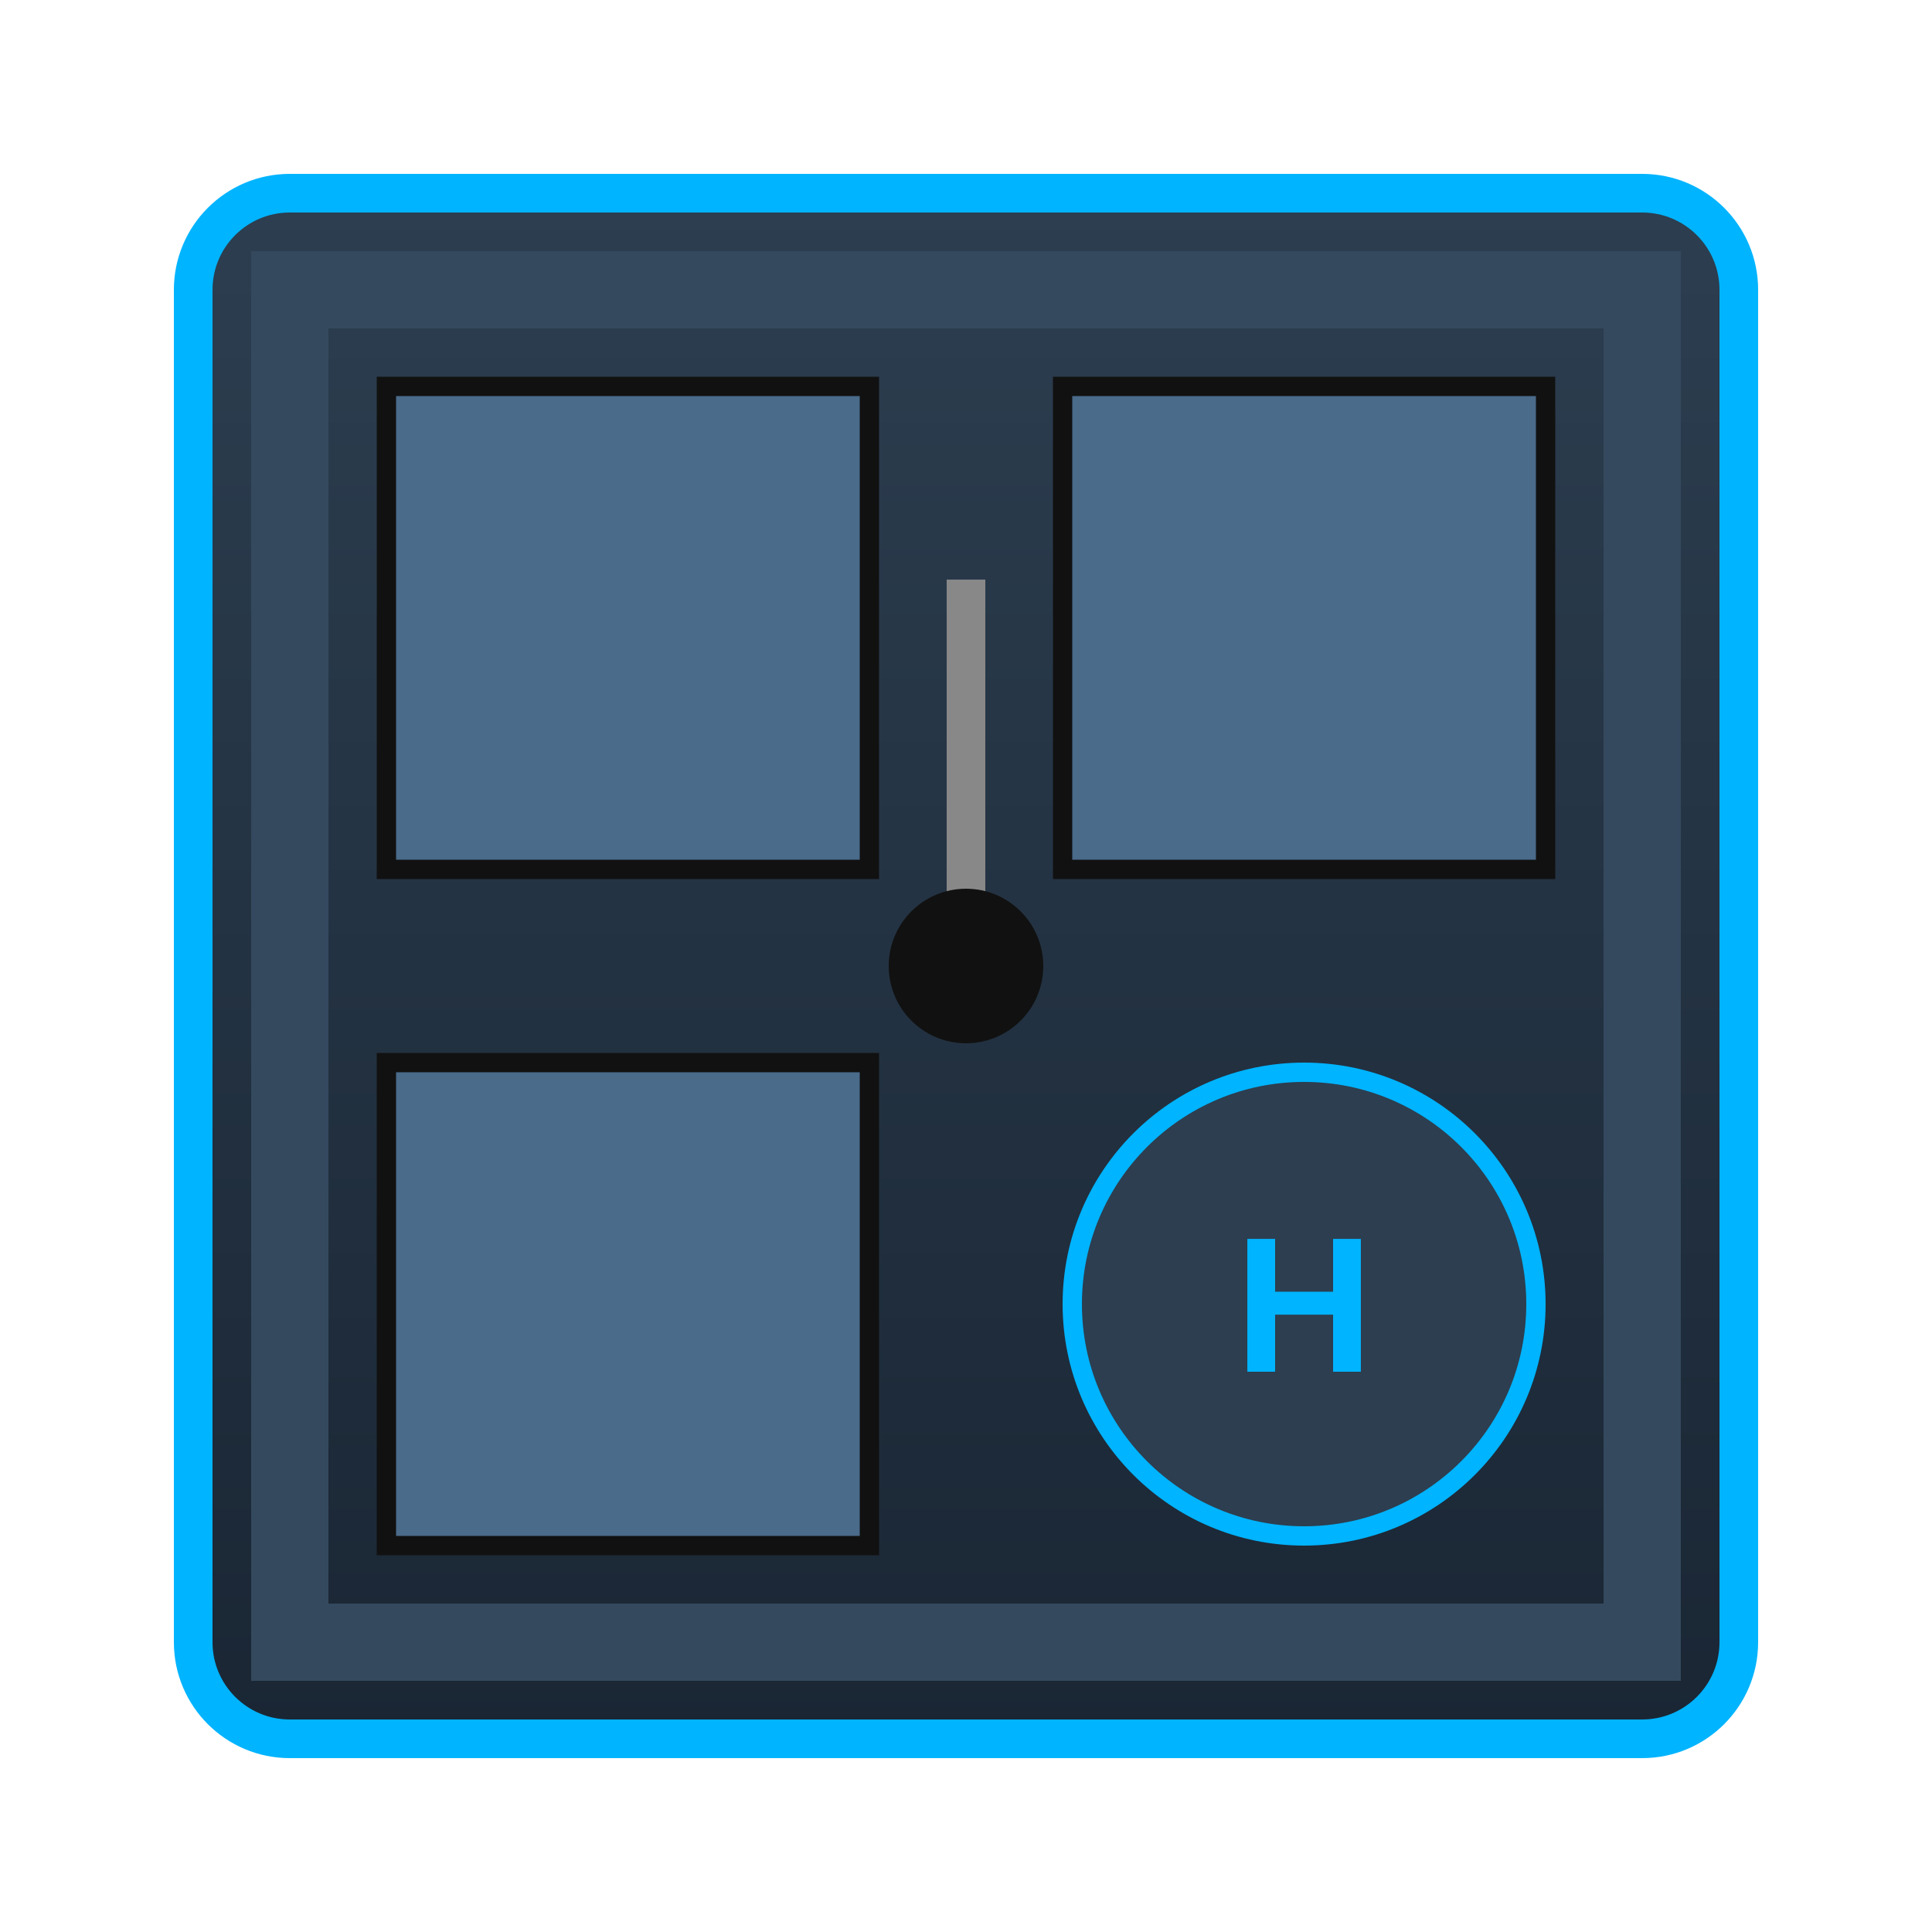
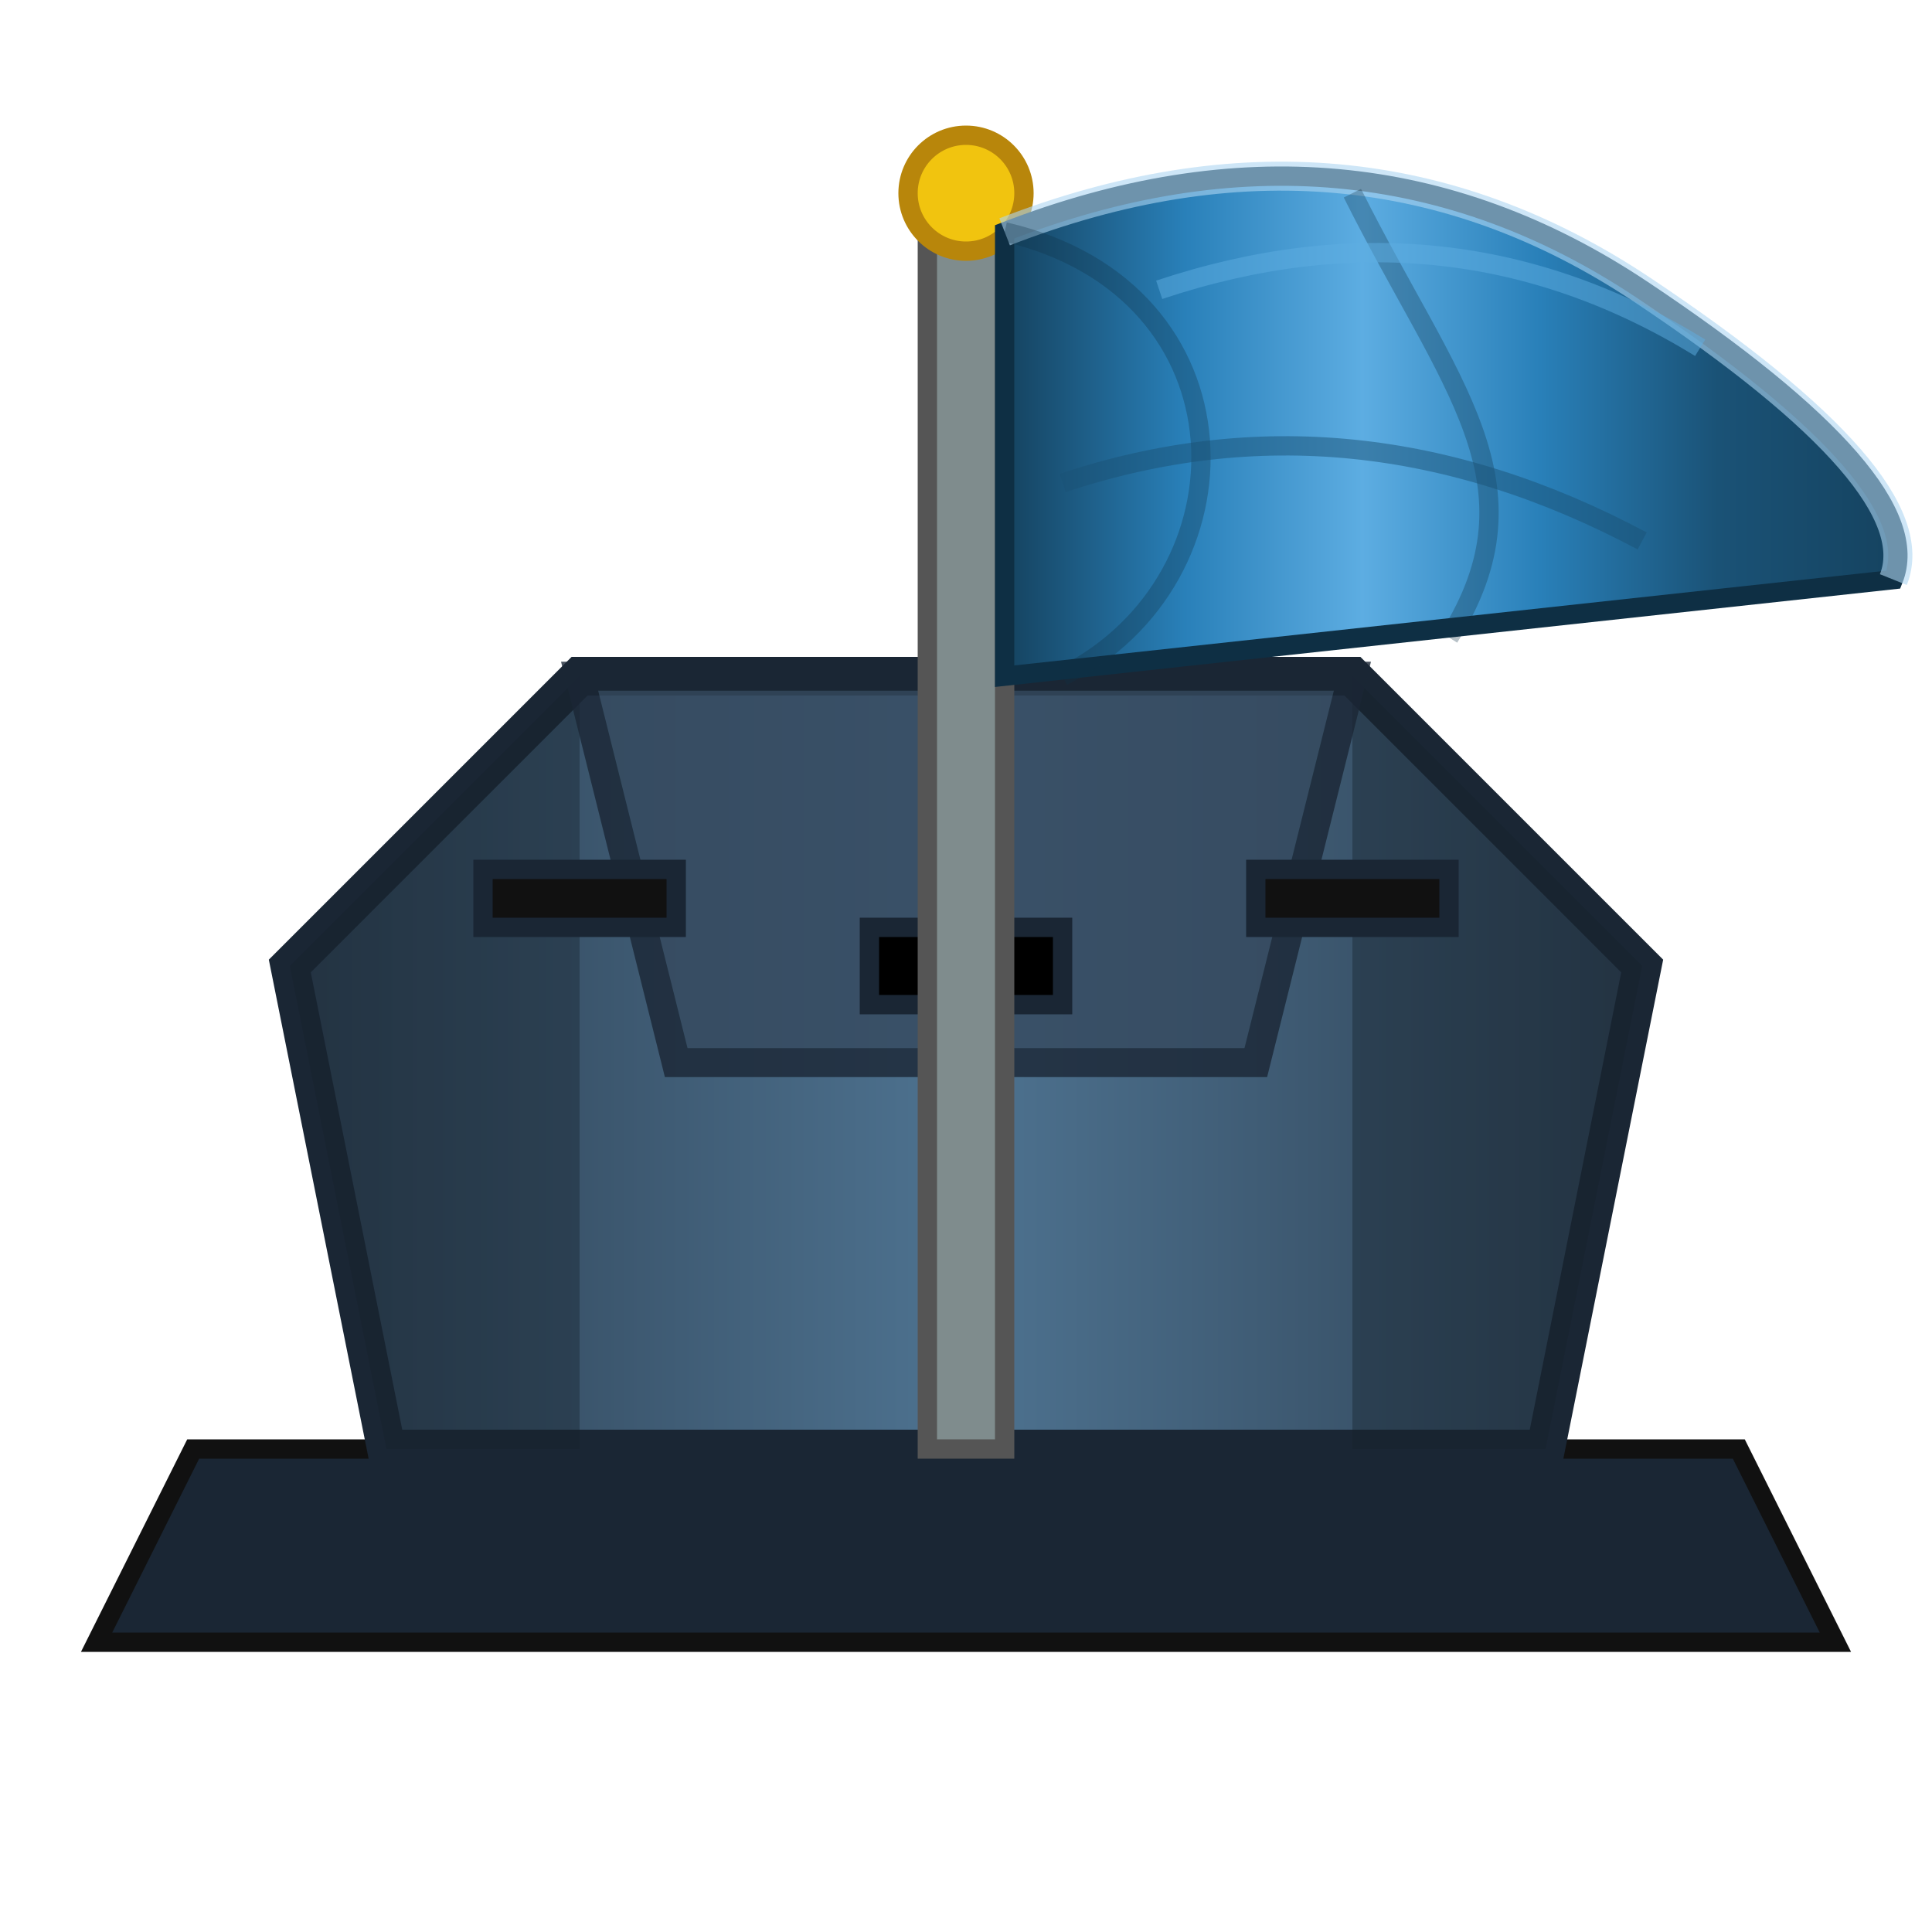
<svg xmlns="http://www.w3.org/2000/svg" viewBox="0 0 100 100">
  <defs>
-     <linearGradient id="groundGradBlue" x1="0%" y1="0%" x2="0%" y2="100%">
+     <linearGradient id="bunkerGradBlue" x1="0%" y1="0%" x2="100%" y2="0%">
      <stop offset="0%" stop-color="#2c3e50" />
-       <stop offset="100%" stop-color="#1a2634" />
+       <stop offset="50%" stop-color="#4e7391" />
+       <stop offset="100%" stop-color="#2c3e50" />
+     </linearGradient>
+     <linearGradient id="flagGradBlue" x1="0%" y1="0%" x2="100%" y2="0%">
+       <stop offset="0%" stop-color="#154360" />
+       <stop offset="20%" stop-color="#2980b9" />
+       <stop offset="40%" stop-color="#5dade2" />
+       <stop offset="60%" stop-color="#2980b9" />
+       <stop offset="80%" stop-color="#1a5276" />
+       <stop offset="100%" stop-color="#154360" />
    </linearGradient>
  </defs>
  <g>
-     <rect x="10" y="10" width="80" height="80" rx="5" fill="url(#groundGradBlue)" stroke="#00b4ff" stroke-width="2" />
-     <path d="M15 15 L85 15 L85 85 L15 85 Z" fill="none" stroke="#34495e" stroke-width="4" />
-     <rect x="20" y="20" width="25" height="25" fill="#4a6b8a" stroke="#111" />
-     <rect x="55" y="20" width="25" height="25" fill="#4a6b8a" stroke="#111" />
-     <rect x="20" y="55" width="25" height="25" fill="#4a6b8a" stroke="#111" />
-     <circle cx="67.5" cy="67.5" r="12" fill="#2c3e50" stroke="#00b4ff" stroke-width="1" />
-     <text x="67.5" y="71" font-family="Arial" font-weight="bold" font-size="10" fill="#00b4ff" text-anchor="middle">H</text>
-     <line x1="50" y1="50" x2="50" y2="30" stroke="#888" stroke-width="2" />
-     <circle cx="50" cy="50" r="4" fill="#111" />
+     <path d="M10 75 L90 75 L95 85 L5 85 Z" fill="#1a2634" stroke="#111" />
+     <g>
+       <path d="M20 75 L15 50 L30 35 L70 35 L85 50 L80 75 Z" fill="url(#bunkerGradBlue)" stroke="#1a2634" stroke-width="2" />
+     </g>
+     <path d="M15 50 L30 35 L30 75 L20 75 Z" fill="#15202b" opacity="0.4" />
+     <path d="M85 50 L70 35 L70 75 L80 75 Z" fill="#15202b" opacity="0.4" />
+     <path d="M30 35 L70 35 L65 55 L35 55 Z" fill="#34495e" stroke="#1a2634" opacity="0.8" stroke-width="1.5" />
+     <rect x="25" y="45" width="10" height="3" fill="#111" stroke="#1a2634" stroke-width="1" />
+     <rect x="65" y="45" width="10" height="3" fill="#111" stroke="#1a2634" stroke-width="1" />
+     <rect x="45" y="48" width="10" height="4" fill="#000" stroke="#1a2634" stroke-width="1" />
+     <rect x="48" y="10" width="4" height="65" fill="#7f8c8d" stroke="#555" stroke-width="1" />
+     <circle cx="50" cy="10" r="3" fill="#f1c40f" stroke="#b8860b" stroke-width="1" />
+     <path d="M52 12 Q70 5, 85 15 T98 30 L52 35 Z" fill="url(#flagGradBlue)" stroke="#0e2f44" stroke-width="1" />
+     <path d="M52 12 Q70 5, 85 15 T98 30" fill="none" stroke="#aed6f1" stroke-width="1.5" opacity="0.6" />
+     <path d="M52 12 C 65 15, 65 30, 55 35" fill="none" stroke="#0e2f44" stroke-width="1" opacity="0.3" />
+     <path d="M70 10 C 75 20, 80 25, 75 33" fill="none" stroke="#0e2f44" stroke-width="1" opacity="0.3" />
+     <path d="M60 15 Q75 10, 88 18" fill="none" stroke="#5dade2" stroke-width="1" opacity="0.5" />
+     <path d="M55 25 Q70 20, 85 28" fill="none" stroke="#1a5276" stroke-width="1" opacity="0.5" />
  </g>
</svg>
